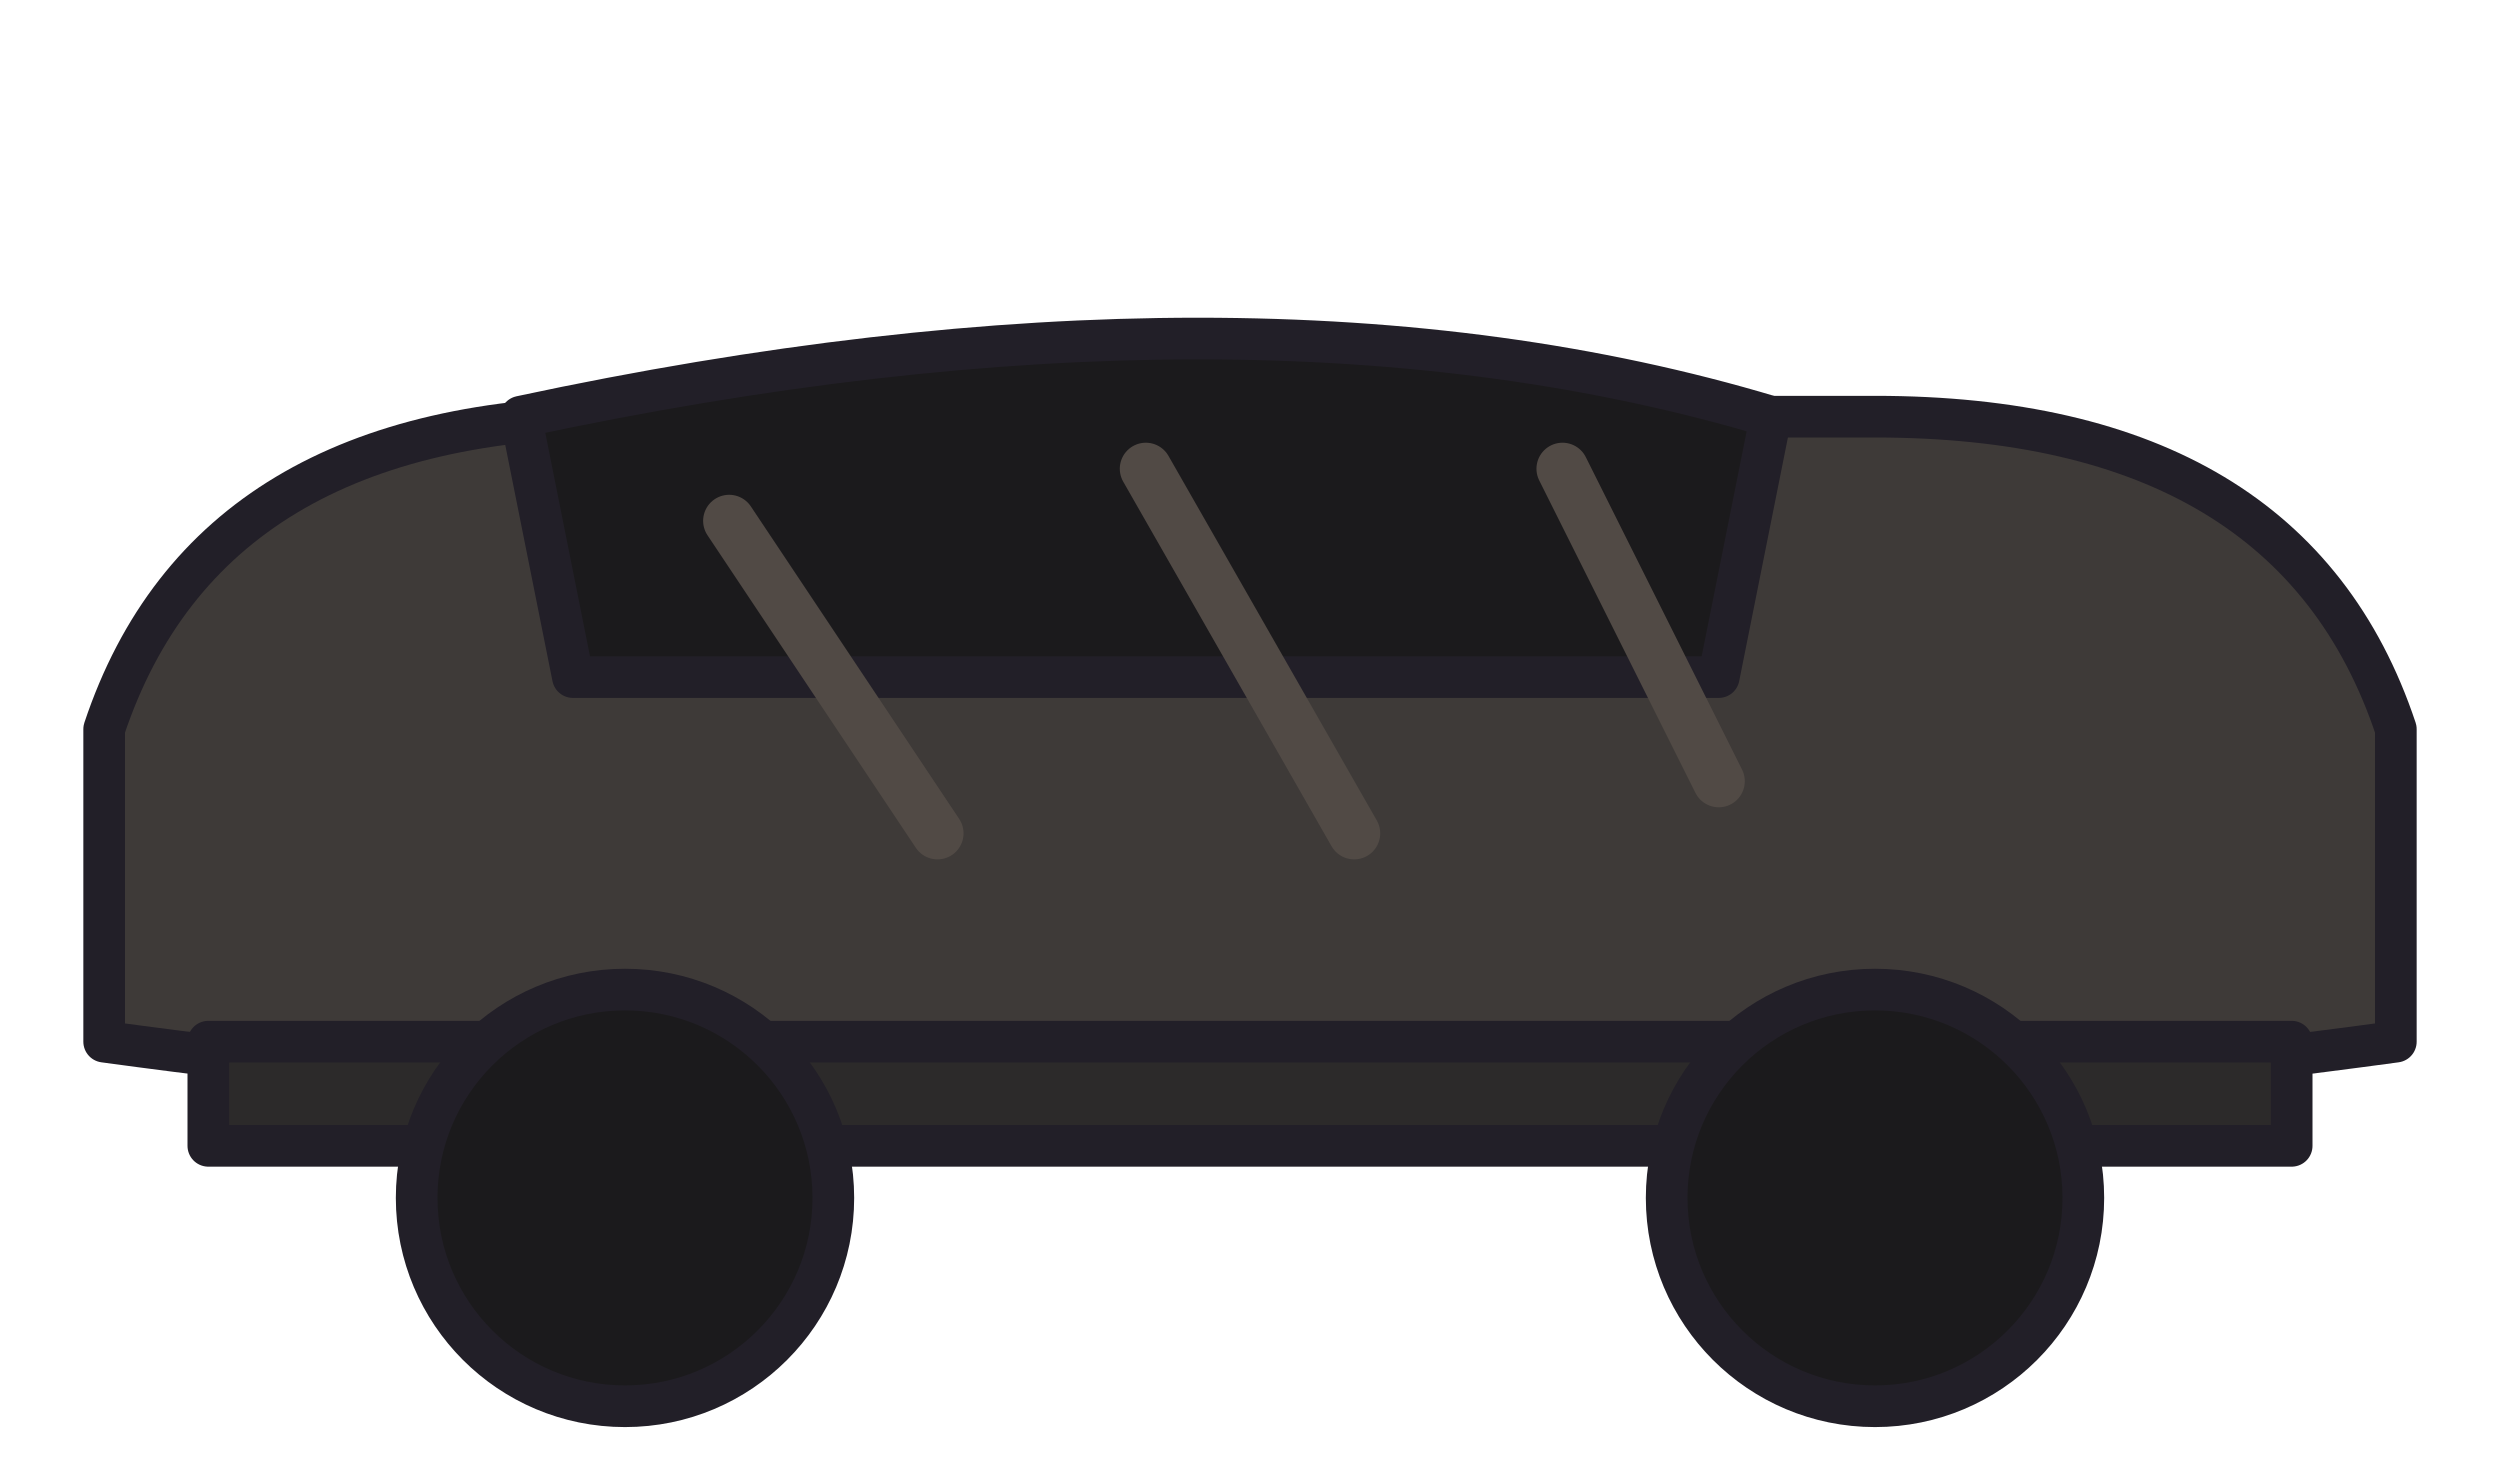
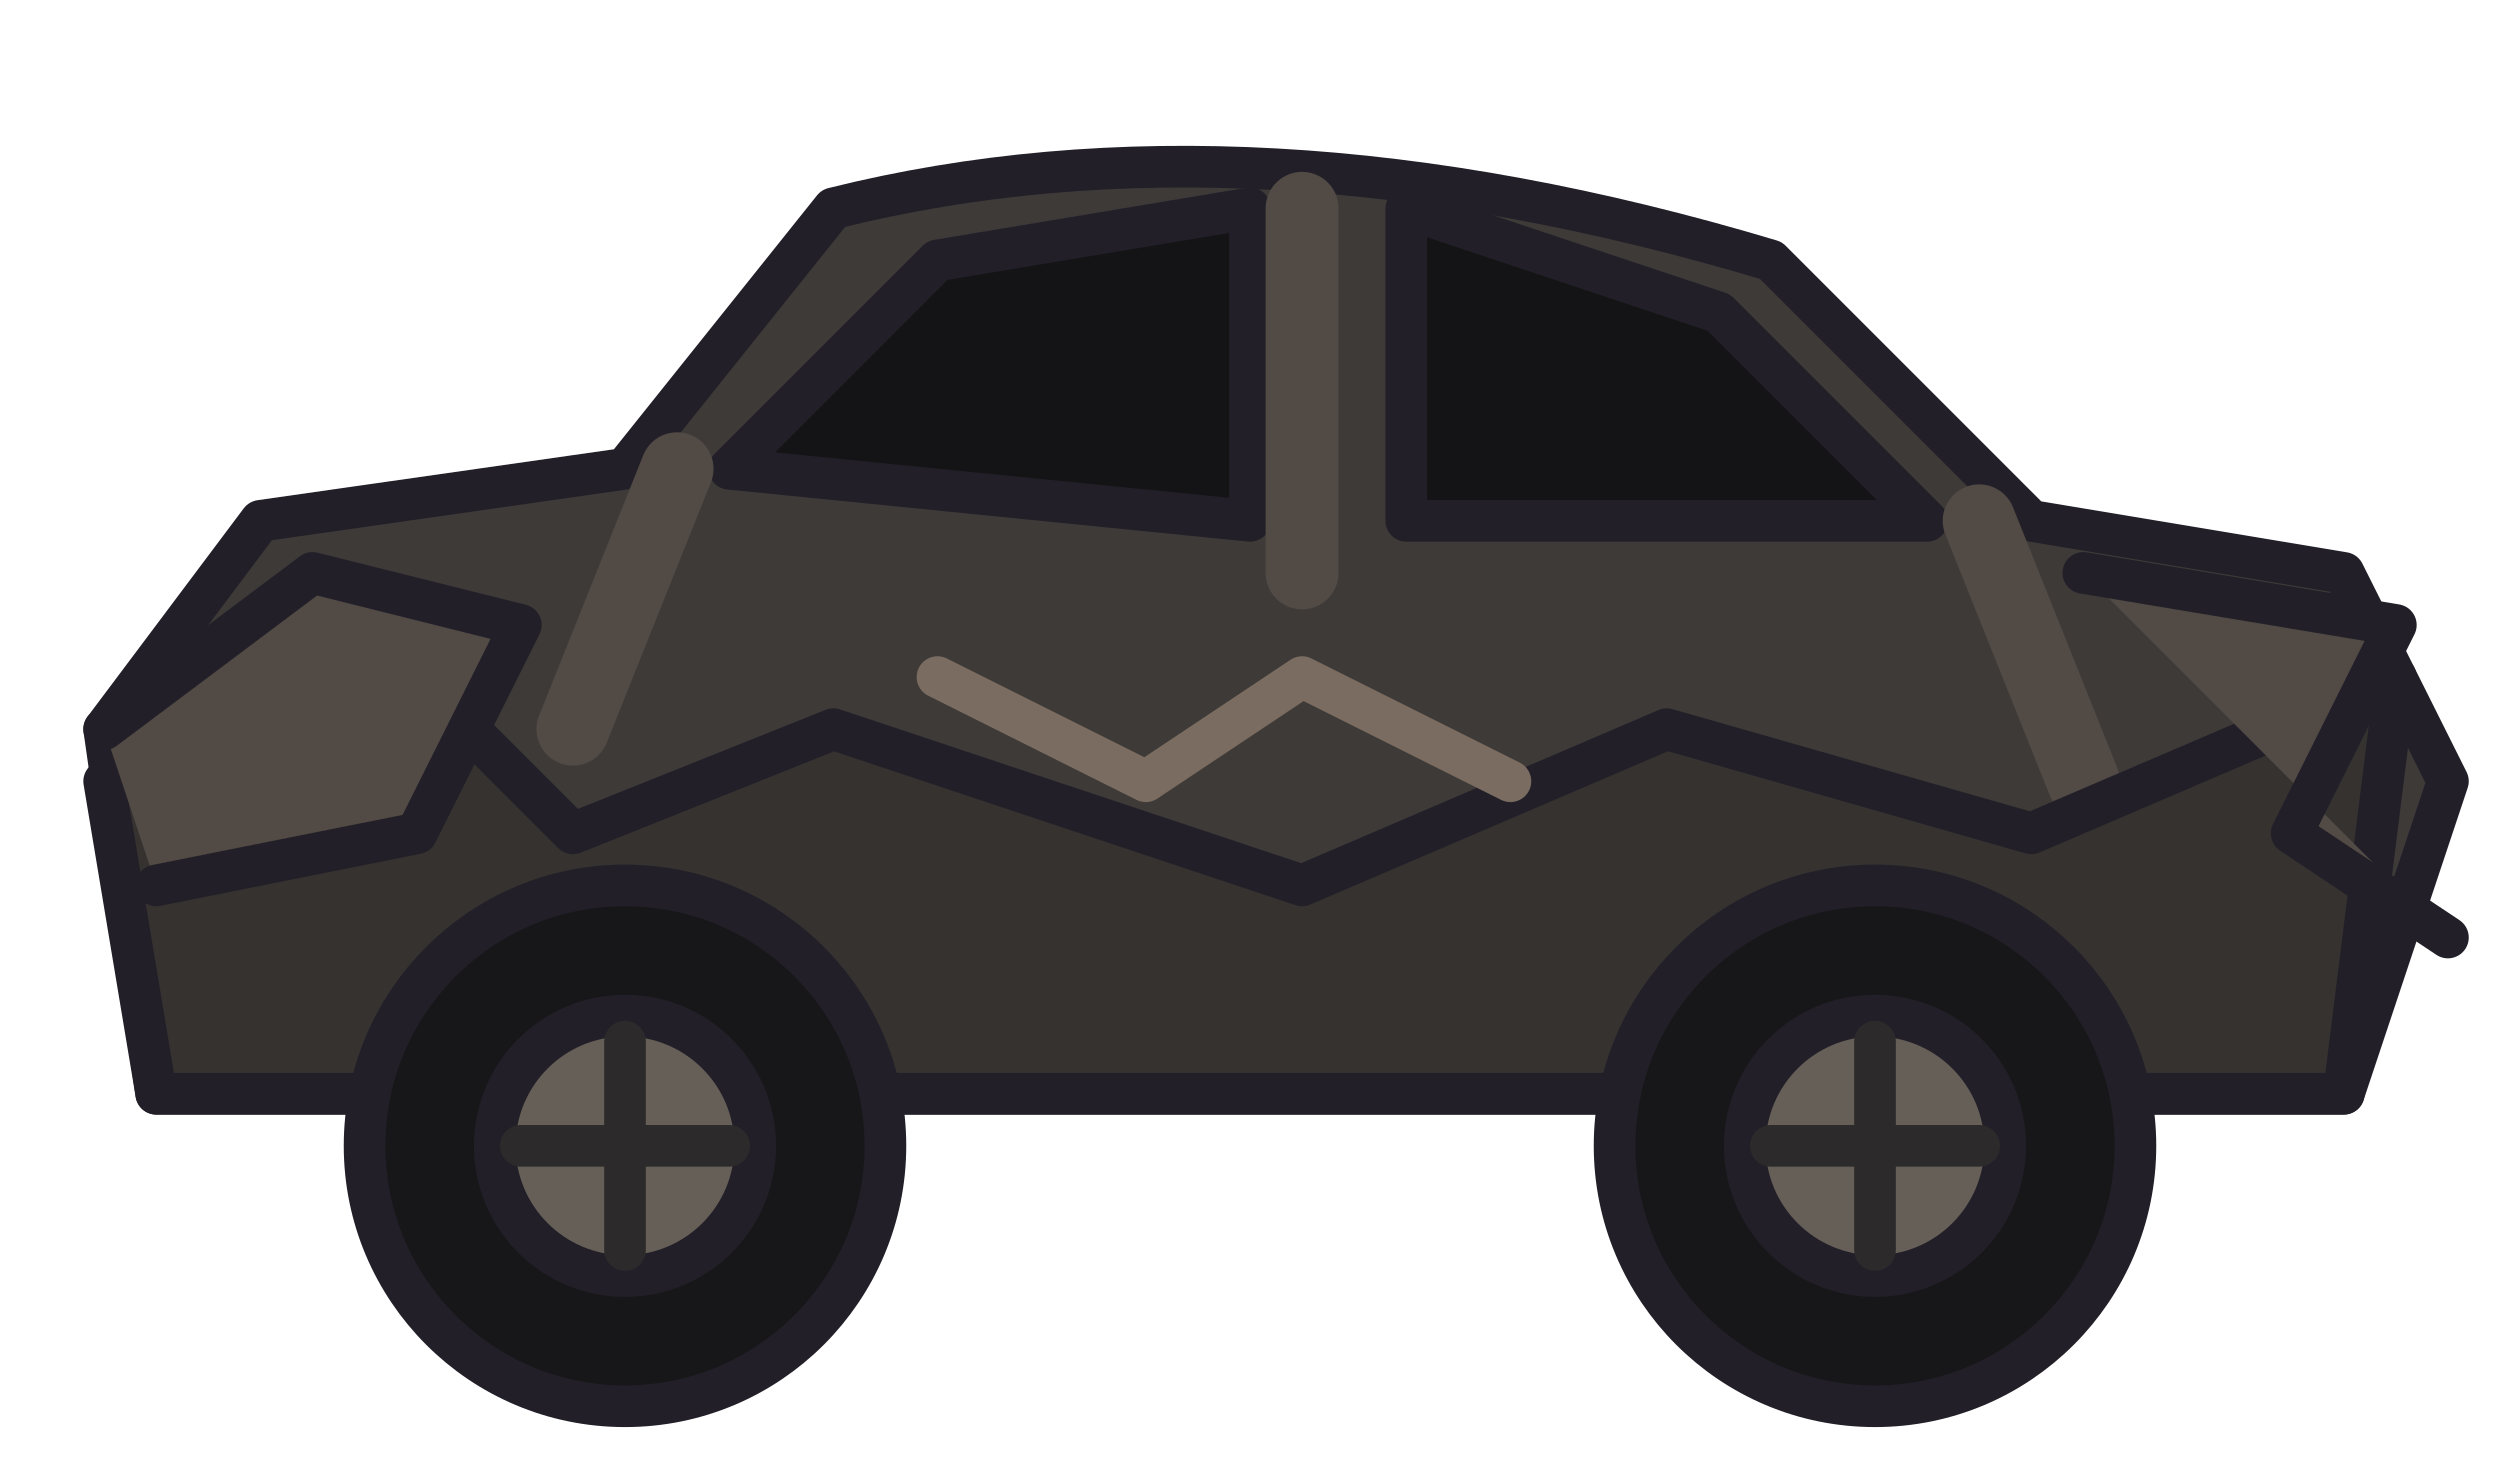
<svg xmlns="http://www.w3.org/2000/svg" width="48" height="28" viewBox="0 0 48 28" shape-rendering="geometricPrecision" stroke="#221f28" stroke-width="0.8" stroke-linejoin="round" stroke-linecap="round">
-   <path d="M2 14 Q4 8 12 8 L36 8 Q44 8 46 14 L46 20 Q24 23 2 20 Z" fill="#3e3a38" />
-   <path d="M10 8 Q24 5 34 8 L33 13 L11 13 Z" fill="#1b1a1c" />
-   <rect x="4" y="20" width="40" height="2" fill="#2c2a2a" />
-   <circle cx="12" cy="23" r="4" fill="#1b1a1c" />
-   <circle cx="36" cy="23" r="4" fill="#1b1a1c" />
-   <path d="M14 10 L18 16 M22 9 L26 16 M30 9 L33 15" stroke="#514a45" stroke-width="1" />
+   <path d="M2 14 L5 10 L12 9 L16 4 Q24 2 34 5 L39 10 L45 11 L47 15 L45 21 L3 21 Z" fill="#3e3a38" />
+   <path d="M14 9 L18 5 L24 4 L24 10 Z M27 4 L33 6 L37 10 L27 10 Z" fill="#141416" />
+   <path d="M25 4 L25 11 M13 9 L11 14 M38 10 L40 15" fill="none" stroke="#514a45" stroke-width="1.4" />
+   <path d="M2 15 L8 13 L11 16 L16 14 L25 17 L32 14 L39 16 L46 13 L45 21 L3 21 Z" fill="#353230" />
+   <path d="M2 14 L6 11 L10 12 L8 16 L3 17 M40 11 L46 12 L44 16 L47 18" fill="#514a45" />
+   <circle cx="12" cy="22" r="5" fill="#171719" />
+   <circle cx="36" cy="22" r="5" fill="#171719" />
+   <circle cx="12" cy="22" r="2.5" fill="#665f58" />
+   <circle cx="36" cy="22" r="2.5" fill="#665f58" />
+   <path d="M10 22 h4 M12 20 v4 M34 22 h4 M36 20 v4" stroke="#2c2a2a" stroke-width="0.8" />
+   <path d="M18 13 l4 2 l3 -2 l4 2" fill="none" stroke="#7a6c60" />
</svg>
